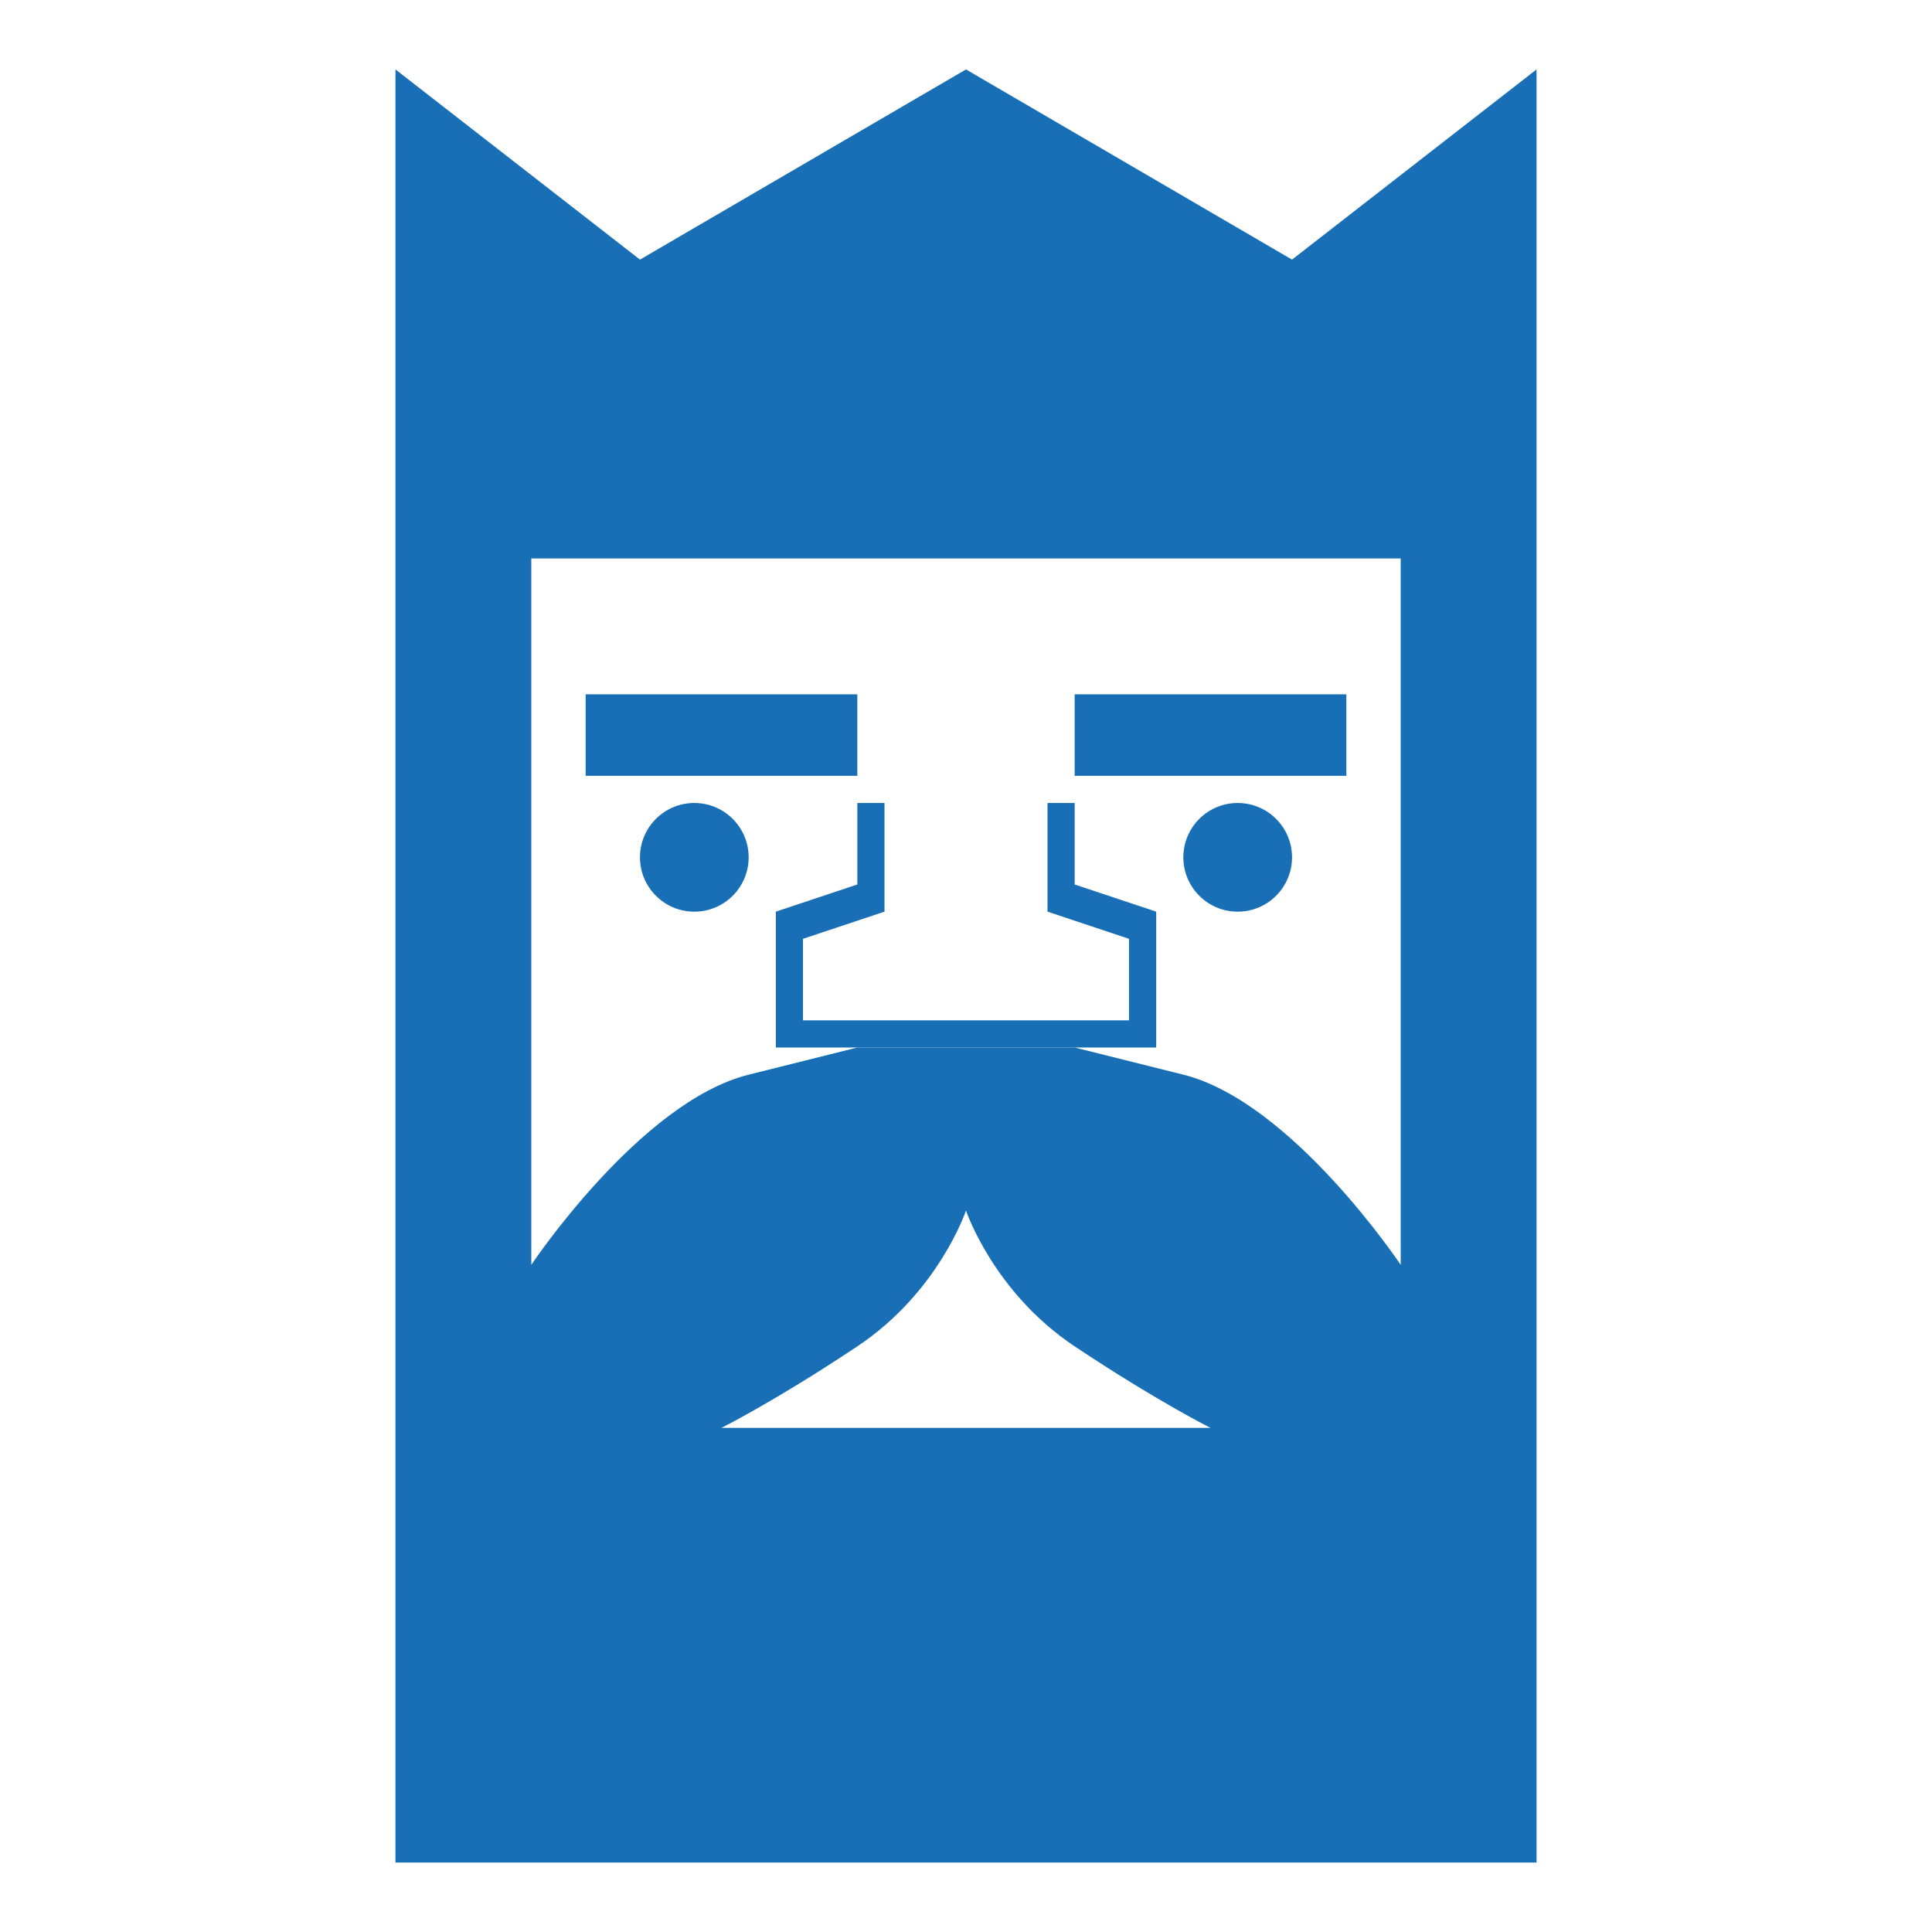
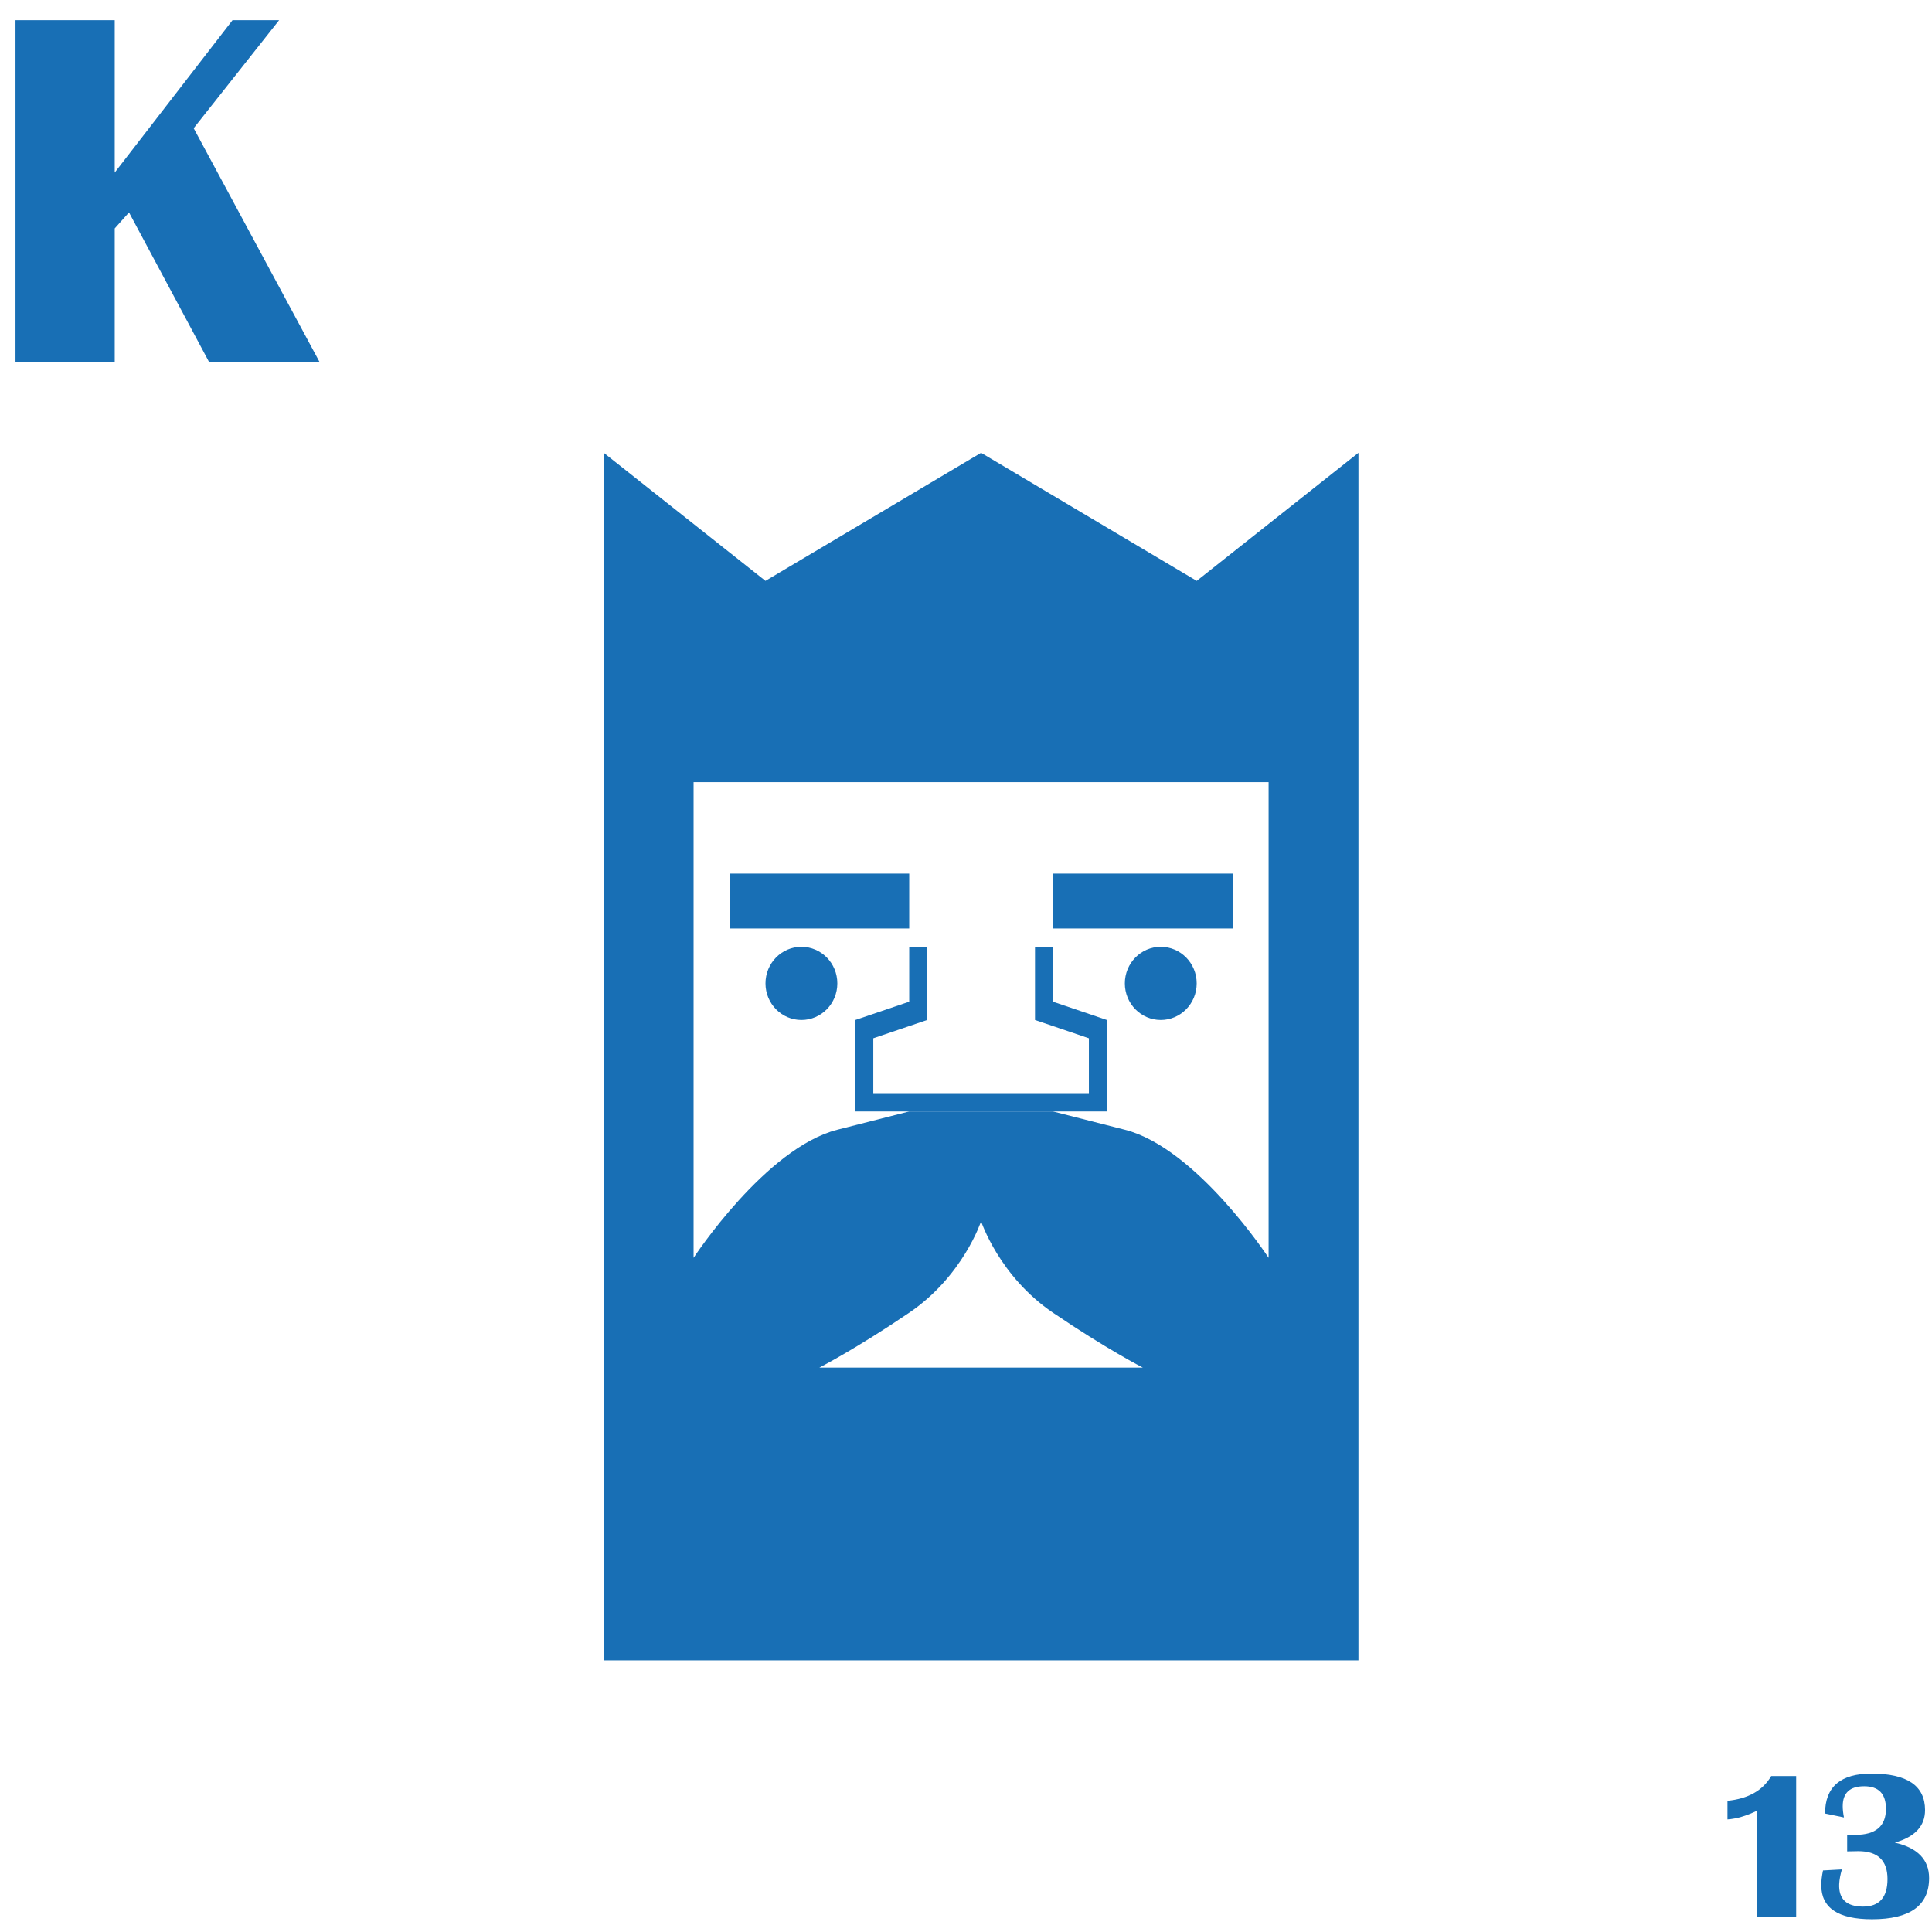
- <svg xmlns="http://www.w3.org/2000/svg" version="1.1" id="Layer_1" x="0px" y="0px" viewBox="0 0 64 64" enable-background="new 0 0 64 64" xml:space="preserve">
-   <g id="king">
-     <rect x="19.4" y="23" fill="#186FB5" width="9" height="2.7" />
-     <circle fill="#186FB5" cx="23" cy="28.4" r="1.8" />
-     <path fill="#186FB5" d="M42.8,8.6L32,2.3L21.2,8.6l-8.1-6.3v59.4H32h18.9V2.3L42.8,8.6z M32,47.3h-8.1c0,0,1.8-0.9,4.5-2.7   c2.7-1.8,3.6-4.5,3.6-4.5s0.9,2.7,3.6,4.5c2.7,1.8,4.5,2.7,4.5,2.7H32z M46.4,41.9c0,0-3.6-5.4-7.2-6.3c-3.6-0.9-3.6-0.9-3.6-0.9   H32h-3.6c0,0,0,0-3.6,0.9c-3.6,0.9-7.2,6.3-7.2,6.3V18.5H32h14.4V41.9z" />
-     <rect x="35.6" y="23" fill="#186FB5" width="9" height="2.7" />
-     <polygon fill="#186FB5" points="35.6,29.3 35.6,26.6 34.7,26.6 34.7,30.2 37.4,31.1 37.4,33.8 32,33.8 26.6,33.8 26.6,31.1    29.3,30.2 29.3,26.6 28.4,26.6 28.4,29.3 25.7,30.2 25.7,34.7 32,34.7 38.3,34.7 38.3,30.2  " />
-     <circle fill="#186FB5" cx="41" cy="28.4" r="1.8" />
+ <svg xmlns="http://www.w3.org/2000/svg" width="64px" height="64px" viewBox="0 0 64 64" version="1.1">
+   <g id="Demo_Games/AceyDeucy/v3/FaceCards_King" stroke="none" stroke-width="1" fill="none" fill-rule="evenodd">
+     <g id="FaceCards_King" transform="translate(20, 15)" fill="#186FB5" fill-rule="nonzero">
+       <rect id="Rectangle" x="4.167" y="13.939" width="5.952" height="1.818" />
+       <ellipse id="Oval" cx="6.548" cy="17.576" rx="1.19" ry="1.212" />
+       <path d="M19.643,4.242 L12.5,0 L5.357,4.242 L0,0 L0,40 L12.5,40 L25,40 L25,0 L19.643,4.242 Z M12.5,30.303 L7.143,30.303 C7.143,30.303 8.333,29.697 10.119,28.485 C11.905,27.273 12.5,25.455 12.5,25.455 C12.5,25.455 13.095,27.273 14.881,28.485 C16.667,29.697 17.857,30.303 17.857,30.303 L12.5,30.303 Z M22.024,26.667 C22.024,26.667 19.643,23.03 17.262,22.424 C14.881,21.818 14.881,21.818 14.881,21.818 L12.5,21.818 L10.119,21.818 C10.119,21.818 10.119,21.818 7.738,22.424 C5.357,23.03 2.976,26.667 2.976,26.667 L2.976,10.909 L12.5,10.909 L22.024,10.909 L22.024,26.667 Z" id="Shape" />
+       <rect id="Rectangle" x="14.881" y="13.939" width="5.952" height="1.818" />
+       <polygon id="Path" points="14.881 18.182 14.881 16.364 14.286 16.364 14.286 18.788 16.071 19.394 16.071 21.212 12.5 21.212 8.929 21.212 8.929 19.394 10.714 18.788 10.714 16.364 10.119 16.364 10.119 18.182 8.333 18.788 8.333 21.818 12.5 21.818 16.667 21.818 16.667 18.788" />
+       <ellipse id="Oval" cx="18.452" cy="17.576" rx="1.19" ry="1.212" />
+     </g>
+     <g id="K" transform="translate(0.5134, 0.6694)" fill="#186FB5" fill-rule="nonzero">
+       <polygon id="Path" points="8.732 0 5.902 3.578 10.077 11.331 6.417 11.331 3.76 6.367 3.287 6.898 3.287 11.331 0 11.331 0 0 3.287 0 3.287 5.047 7.188 0" />
+     </g>
+     <g id="13" transform="translate(57.225, 58.7524)" fill="#186FB5" fill-rule="nonzero">
+       <path d="M2.276,0.082 L2.276,4.748 L0.971,4.748 L0.971,1.234 C0.622,1.403 0.299,1.497 0,1.518 L0,0.902 C0.686,0.834 1.169,0.561 1.449,0.082 L2.276,0.082 Z" id="Path" />
+       <path d="M3.165,3.209 L3.79,3.175 C3.738,3.355 3.708,3.516 3.701,3.657 C3.679,4.156 3.942,4.406 4.491,4.406 C5.031,4.406 5.301,4.102 5.301,3.493 C5.301,2.878 4.979,2.57 4.334,2.57 L3.965,2.577 L3.965,2.027 L4.231,2.03 C4.91,2.03 5.25,1.743 5.25,1.169 C5.25,0.67 5.009,0.42 4.529,0.42 C4.055,0.42 3.818,0.64 3.818,1.08 C3.818,1.187 3.831,1.311 3.859,1.453 L3.233,1.323 C3.233,0.441 3.746,0 4.771,0 C5.954,0 6.545,0.403 6.545,1.21 C6.545,1.739 6.211,2.097 5.544,2.287 C6.3,2.46 6.679,2.852 6.679,3.462 C6.679,4.372 6.048,4.826 4.788,4.826 C3.667,4.826 3.107,4.45 3.107,3.698 C3.107,3.557 3.126,3.394 3.165,3.209 Z" id="Path" />
+     </g>
  </g>
</svg>
